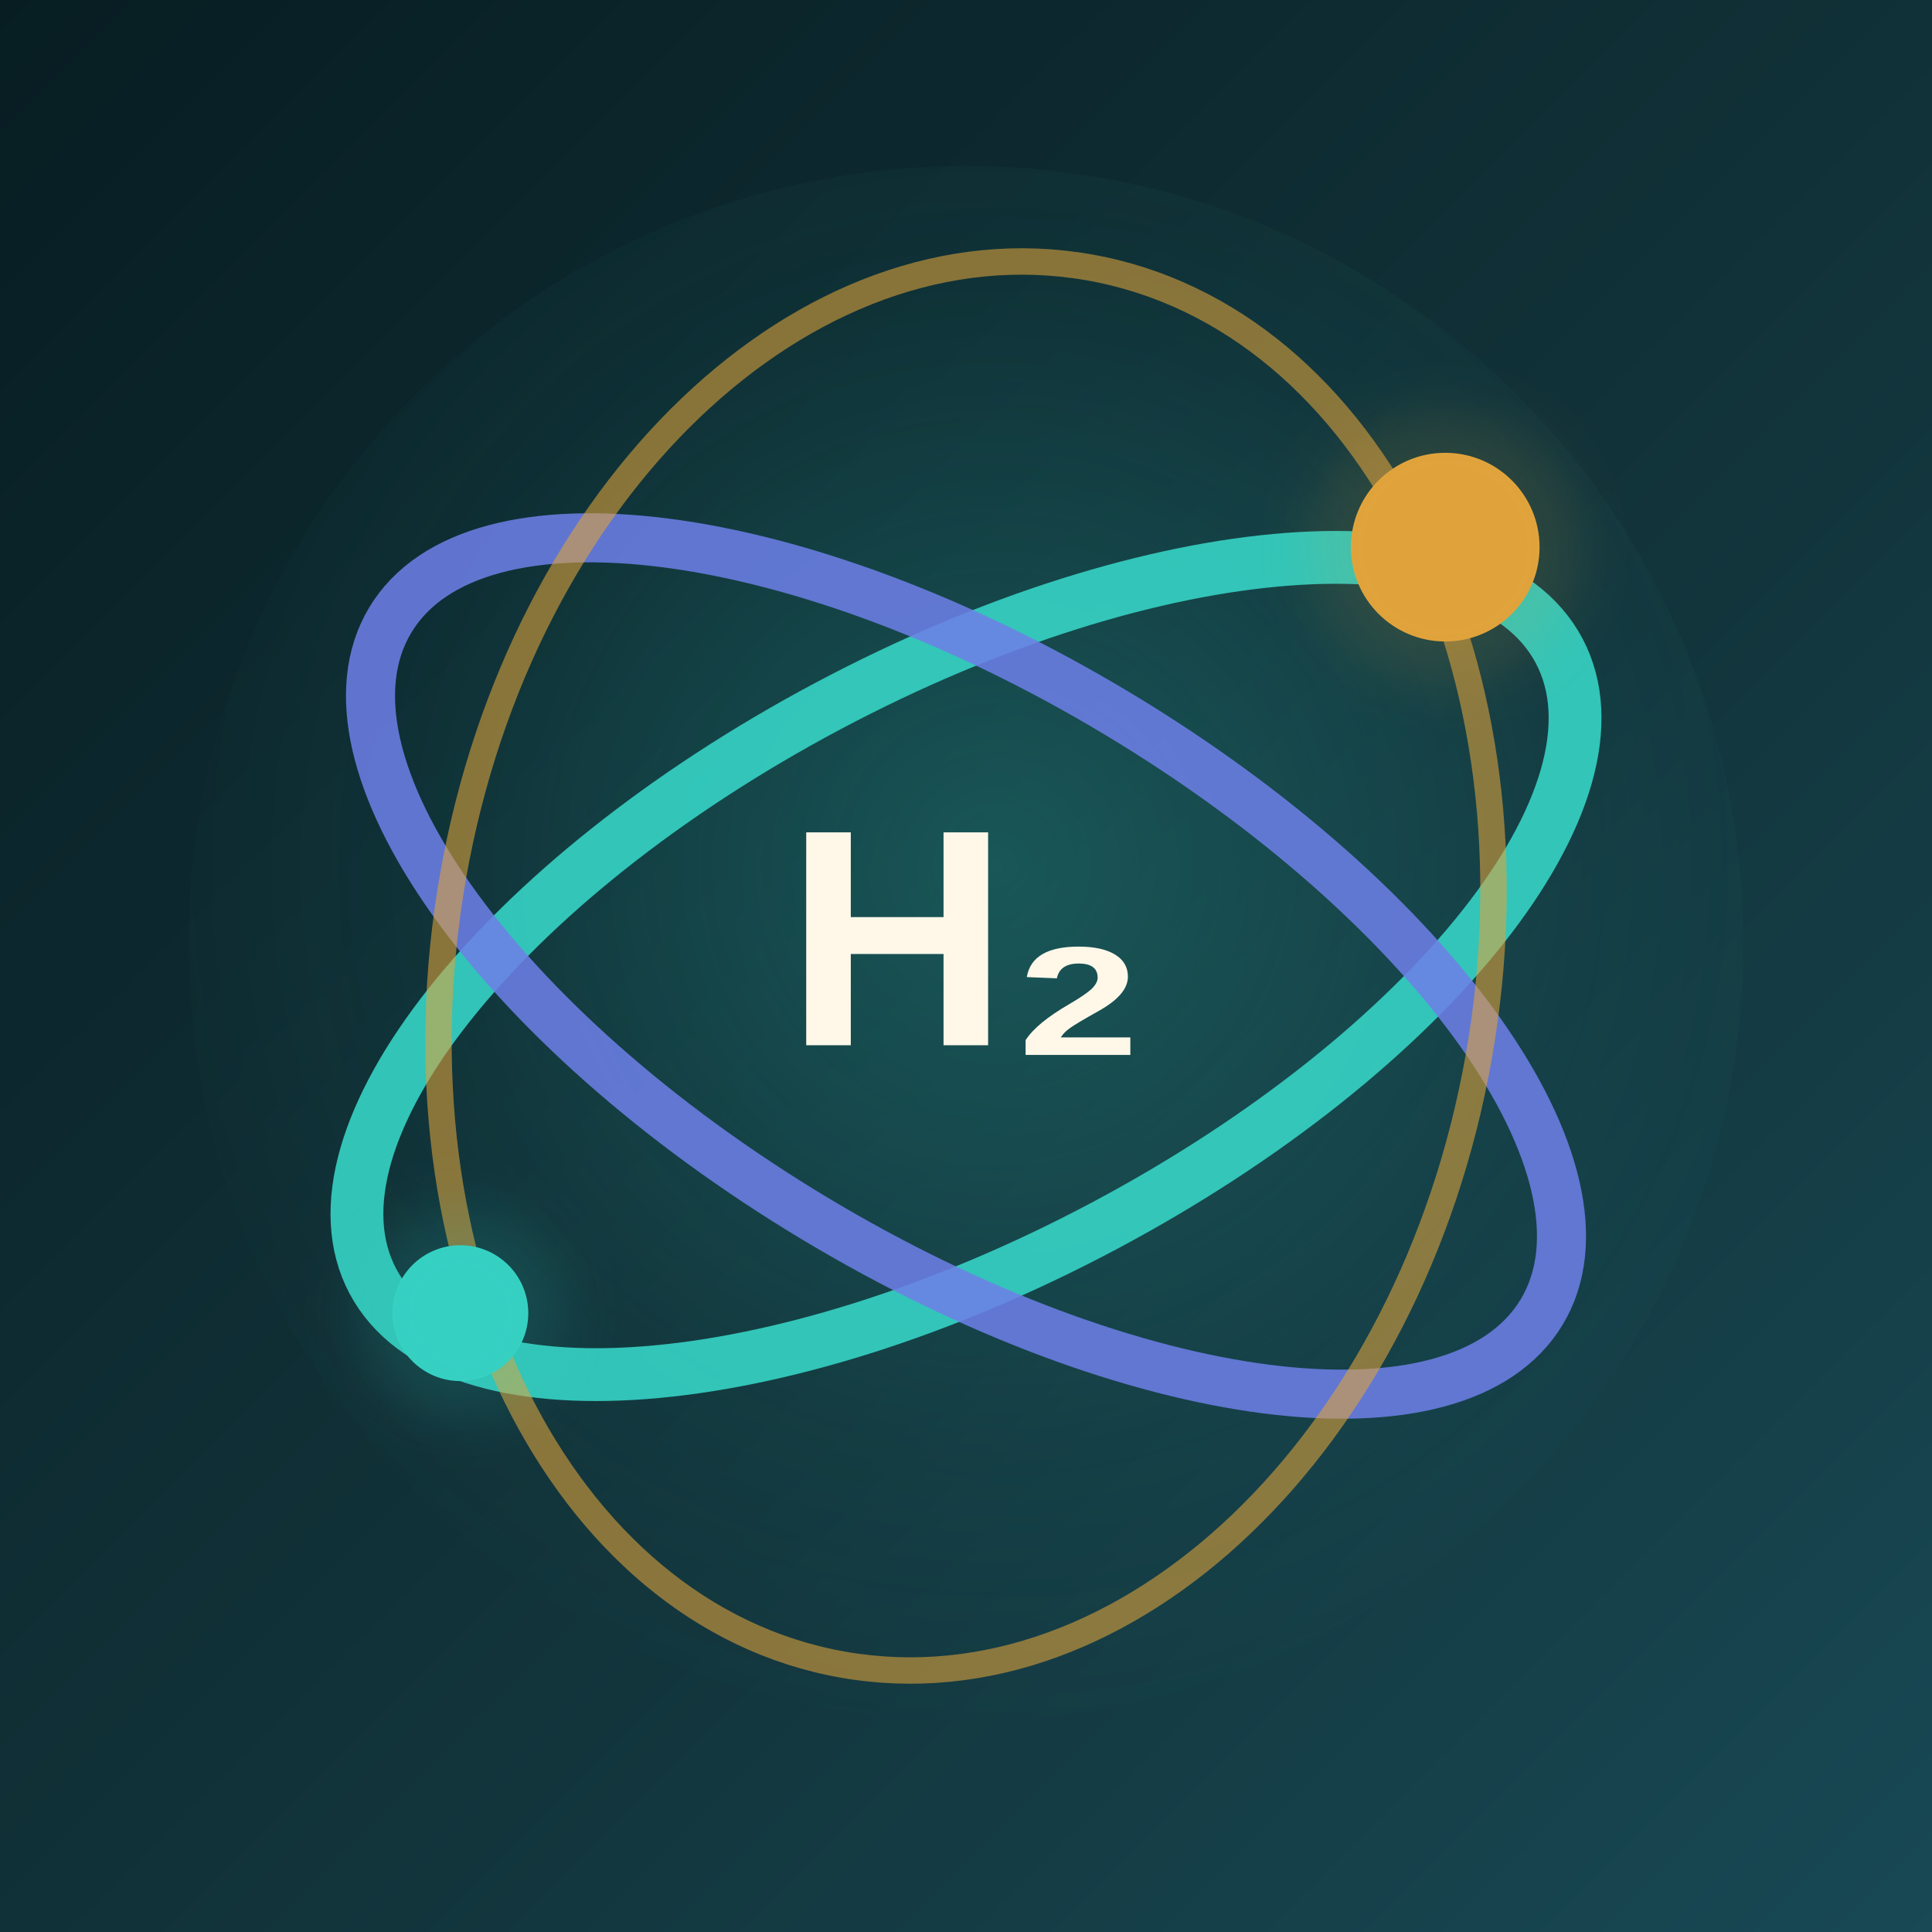
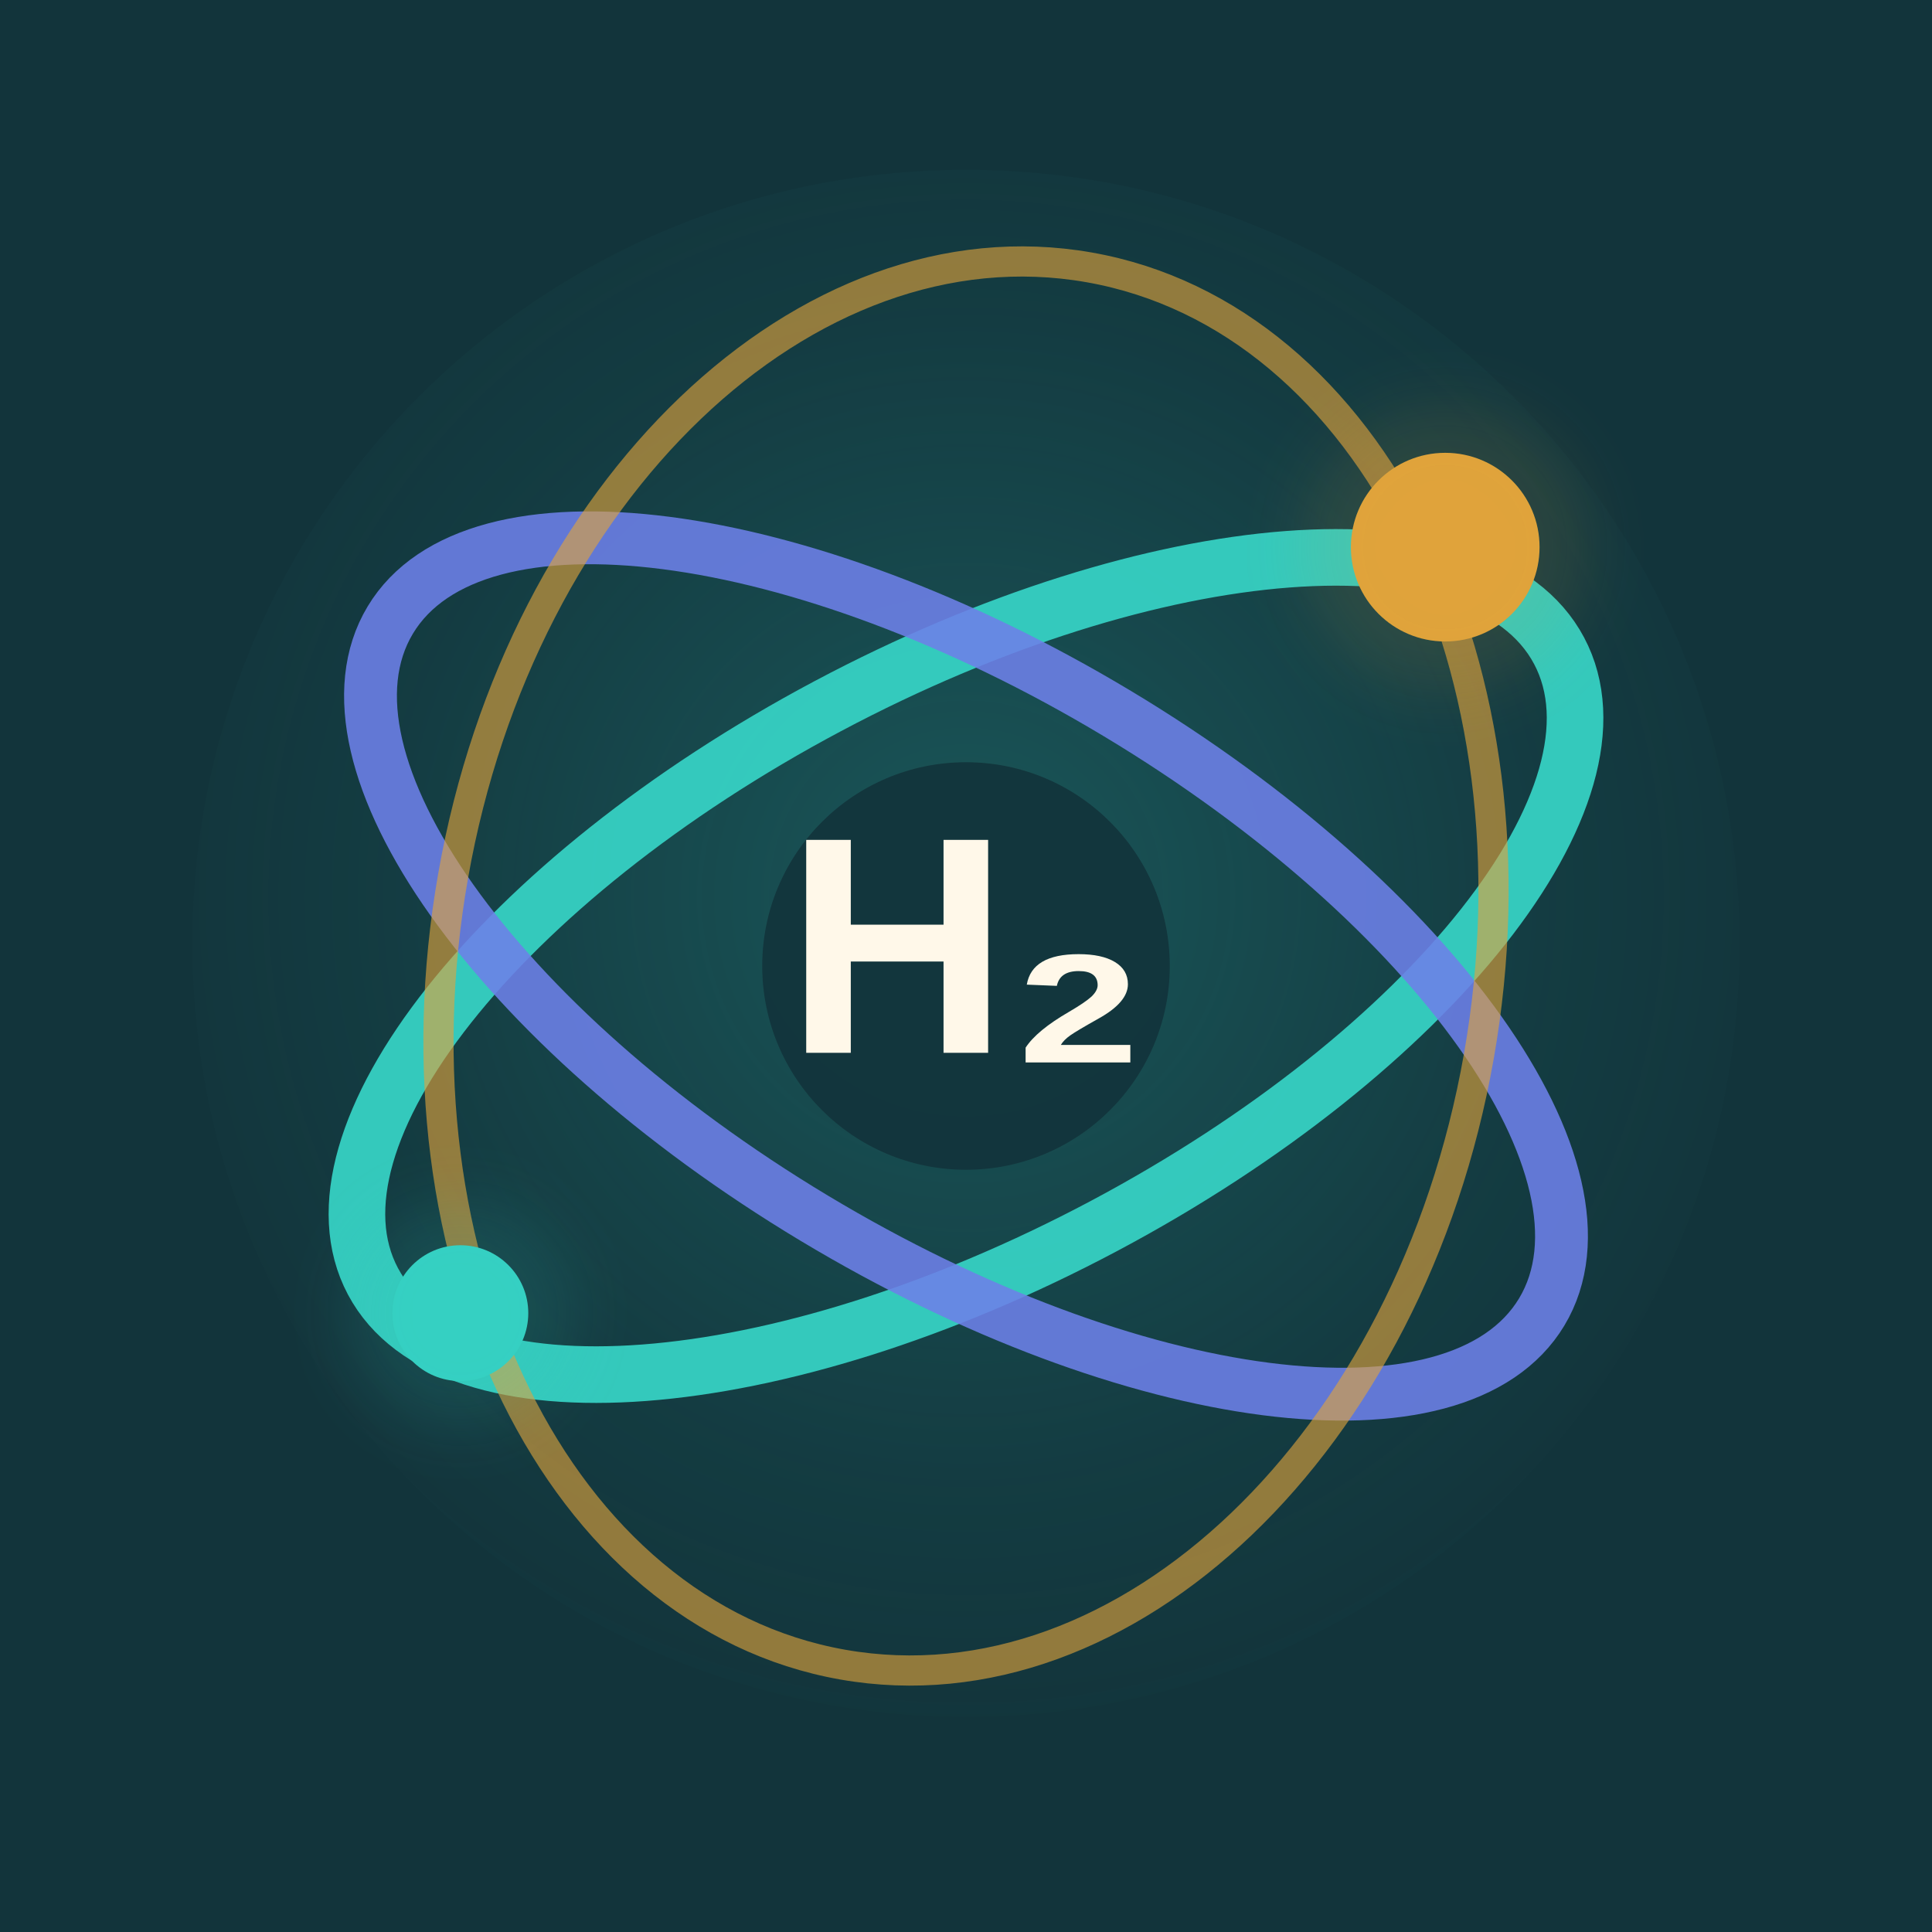
<svg xmlns="http://www.w3.org/2000/svg" viewBox="0 0 512 512" role="img" aria-label="Hydrogen USA">
  <defs>
-     <linearGradient id="bg" x1="0" y1="0" x2="1" y2="1">
-       <stop offset="0" stop-color="#071D22" />
-       <stop offset="0.58" stop-color="#12343B" />
-       <stop offset="1" stop-color="#184955" />
-     </linearGradient>
-     <radialGradient id="glow" cx="52%" cy="45%" r="58%">
-       <stop offset="0" stop-color="#35D0C2" stop-opacity=".24" />
-       <stop offset=".65" stop-color="#35D0C2" stop-opacity=".05" />
+     <radialGradient id="glow" cx="50%" cy="47%" r="56%">
+       <stop offset="0" stop-color="#35D0C2" stop-opacity=".22" />
+       <stop offset=".68" stop-color="#35D0C2" stop-opacity=".05" />
      <stop offset="1" stop-color="#35D0C2" stop-opacity="0" />
    </radialGradient>
    <filter id="soft" x="-30%" y="-30%" width="160%" height="160%">
-       <feGaussianBlur stdDeviation="7" />
+       <feGaussianBlur stdDeviation="8" />
    </filter>
  </defs>
-   <rect width="512" height="512" fill="url(#bg)" />
-   <circle cx="256" cy="250" r="206" fill="url(#glow)" />
-   <ellipse cx="256" cy="256" rx="178" ry="78" fill="none" stroke="#35D0C2" stroke-width="14" transform="rotate(-28 256 256)" opacity=".92" />
-   <ellipse cx="256" cy="256" rx="178" ry="78" fill="none" stroke="#6D80E8" stroke-width="13" transform="rotate(31 256 256)" opacity=".86" />
-   <ellipse cx="256" cy="256" rx="138" ry="188" fill="none" stroke="#E0A33B" stroke-width="7" transform="rotate(10 256 256)" opacity=".58" />
+   <rect width="512" height="512" fill="#12343B" />
+   <circle cx="256" cy="250" r="205" fill="url(#glow)" />
+   <ellipse cx="256" cy="256" rx="178" ry="78" fill="none" stroke="#35D0C2" stroke-width="15" transform="rotate(-28 256 256)" opacity=".95" />
+   <ellipse cx="256" cy="256" rx="178" ry="78" fill="none" stroke="#6D80E8" stroke-width="14" transform="rotate(31 256 256)" opacity=".88" />
+   <ellipse cx="256" cy="256" rx="138" ry="188" fill="none" stroke="#E0A33B" stroke-width="8" transform="rotate(10 256 256)" opacity=".62" />
  <circle cx="383" cy="145" r="25" fill="#E0A33B" />
-   <circle cx="383" cy="145" r="36" fill="#E0A33B" opacity=".12" filter="url(#soft)" />
+   <circle cx="383" cy="145" r="38" fill="#E0A33B" opacity=".11" filter="url(#soft)" />
  <circle cx="122" cy="348" r="18" fill="#35D0C2" />
-   <circle cx="122" cy="348" r="28" fill="#35D0C2" opacity=".13" filter="url(#soft)" />
-   <text x="256" y="277" text-anchor="middle" font-family="Arial, Helvetica, sans-serif" font-size="82" font-weight="800" fill="#FFF8E9">H₂</text>
+   <circle cx="122" cy="348" r="30" fill="#35D0C2" opacity=".12" filter="url(#soft)" />
+   <circle cx="256" cy="256" r="54" fill="#12343B" opacity=".94" />
+   <text x="256" y="279" text-anchor="middle" font-family="Arial, Helvetica, sans-serif" font-size="82" font-weight="800" fill="#FFF8E9">H₂</text>
</svg>
